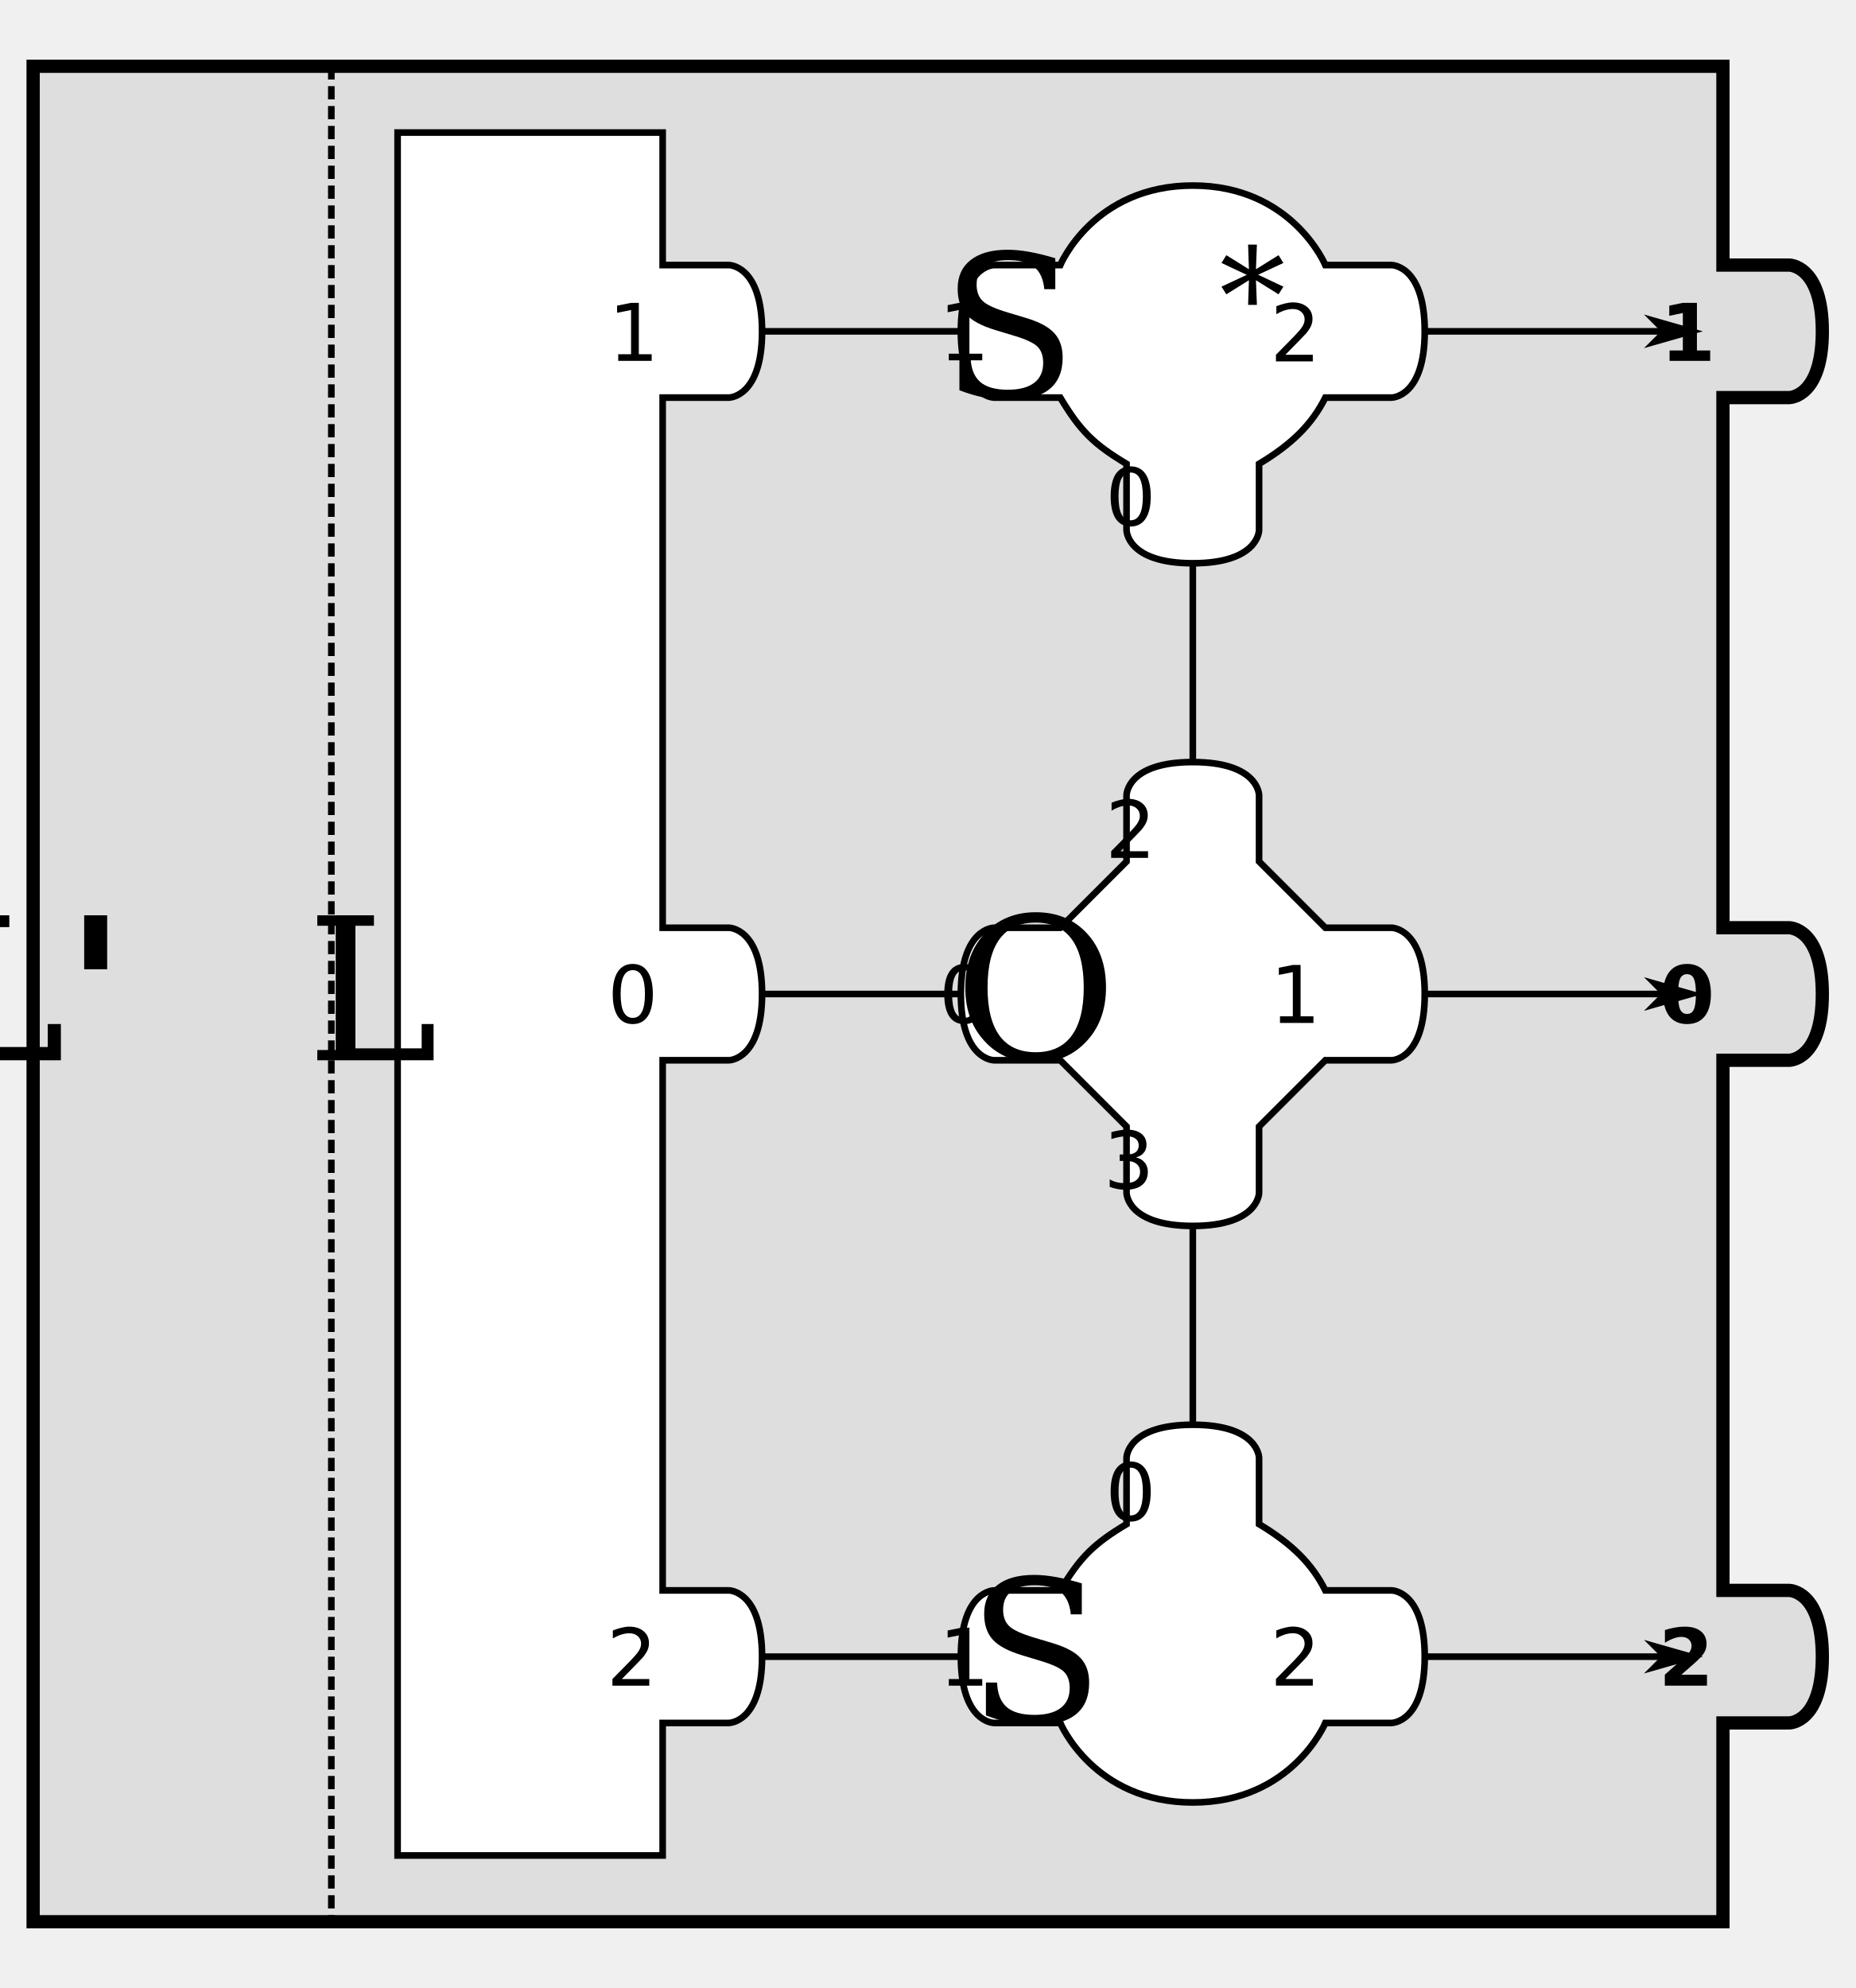
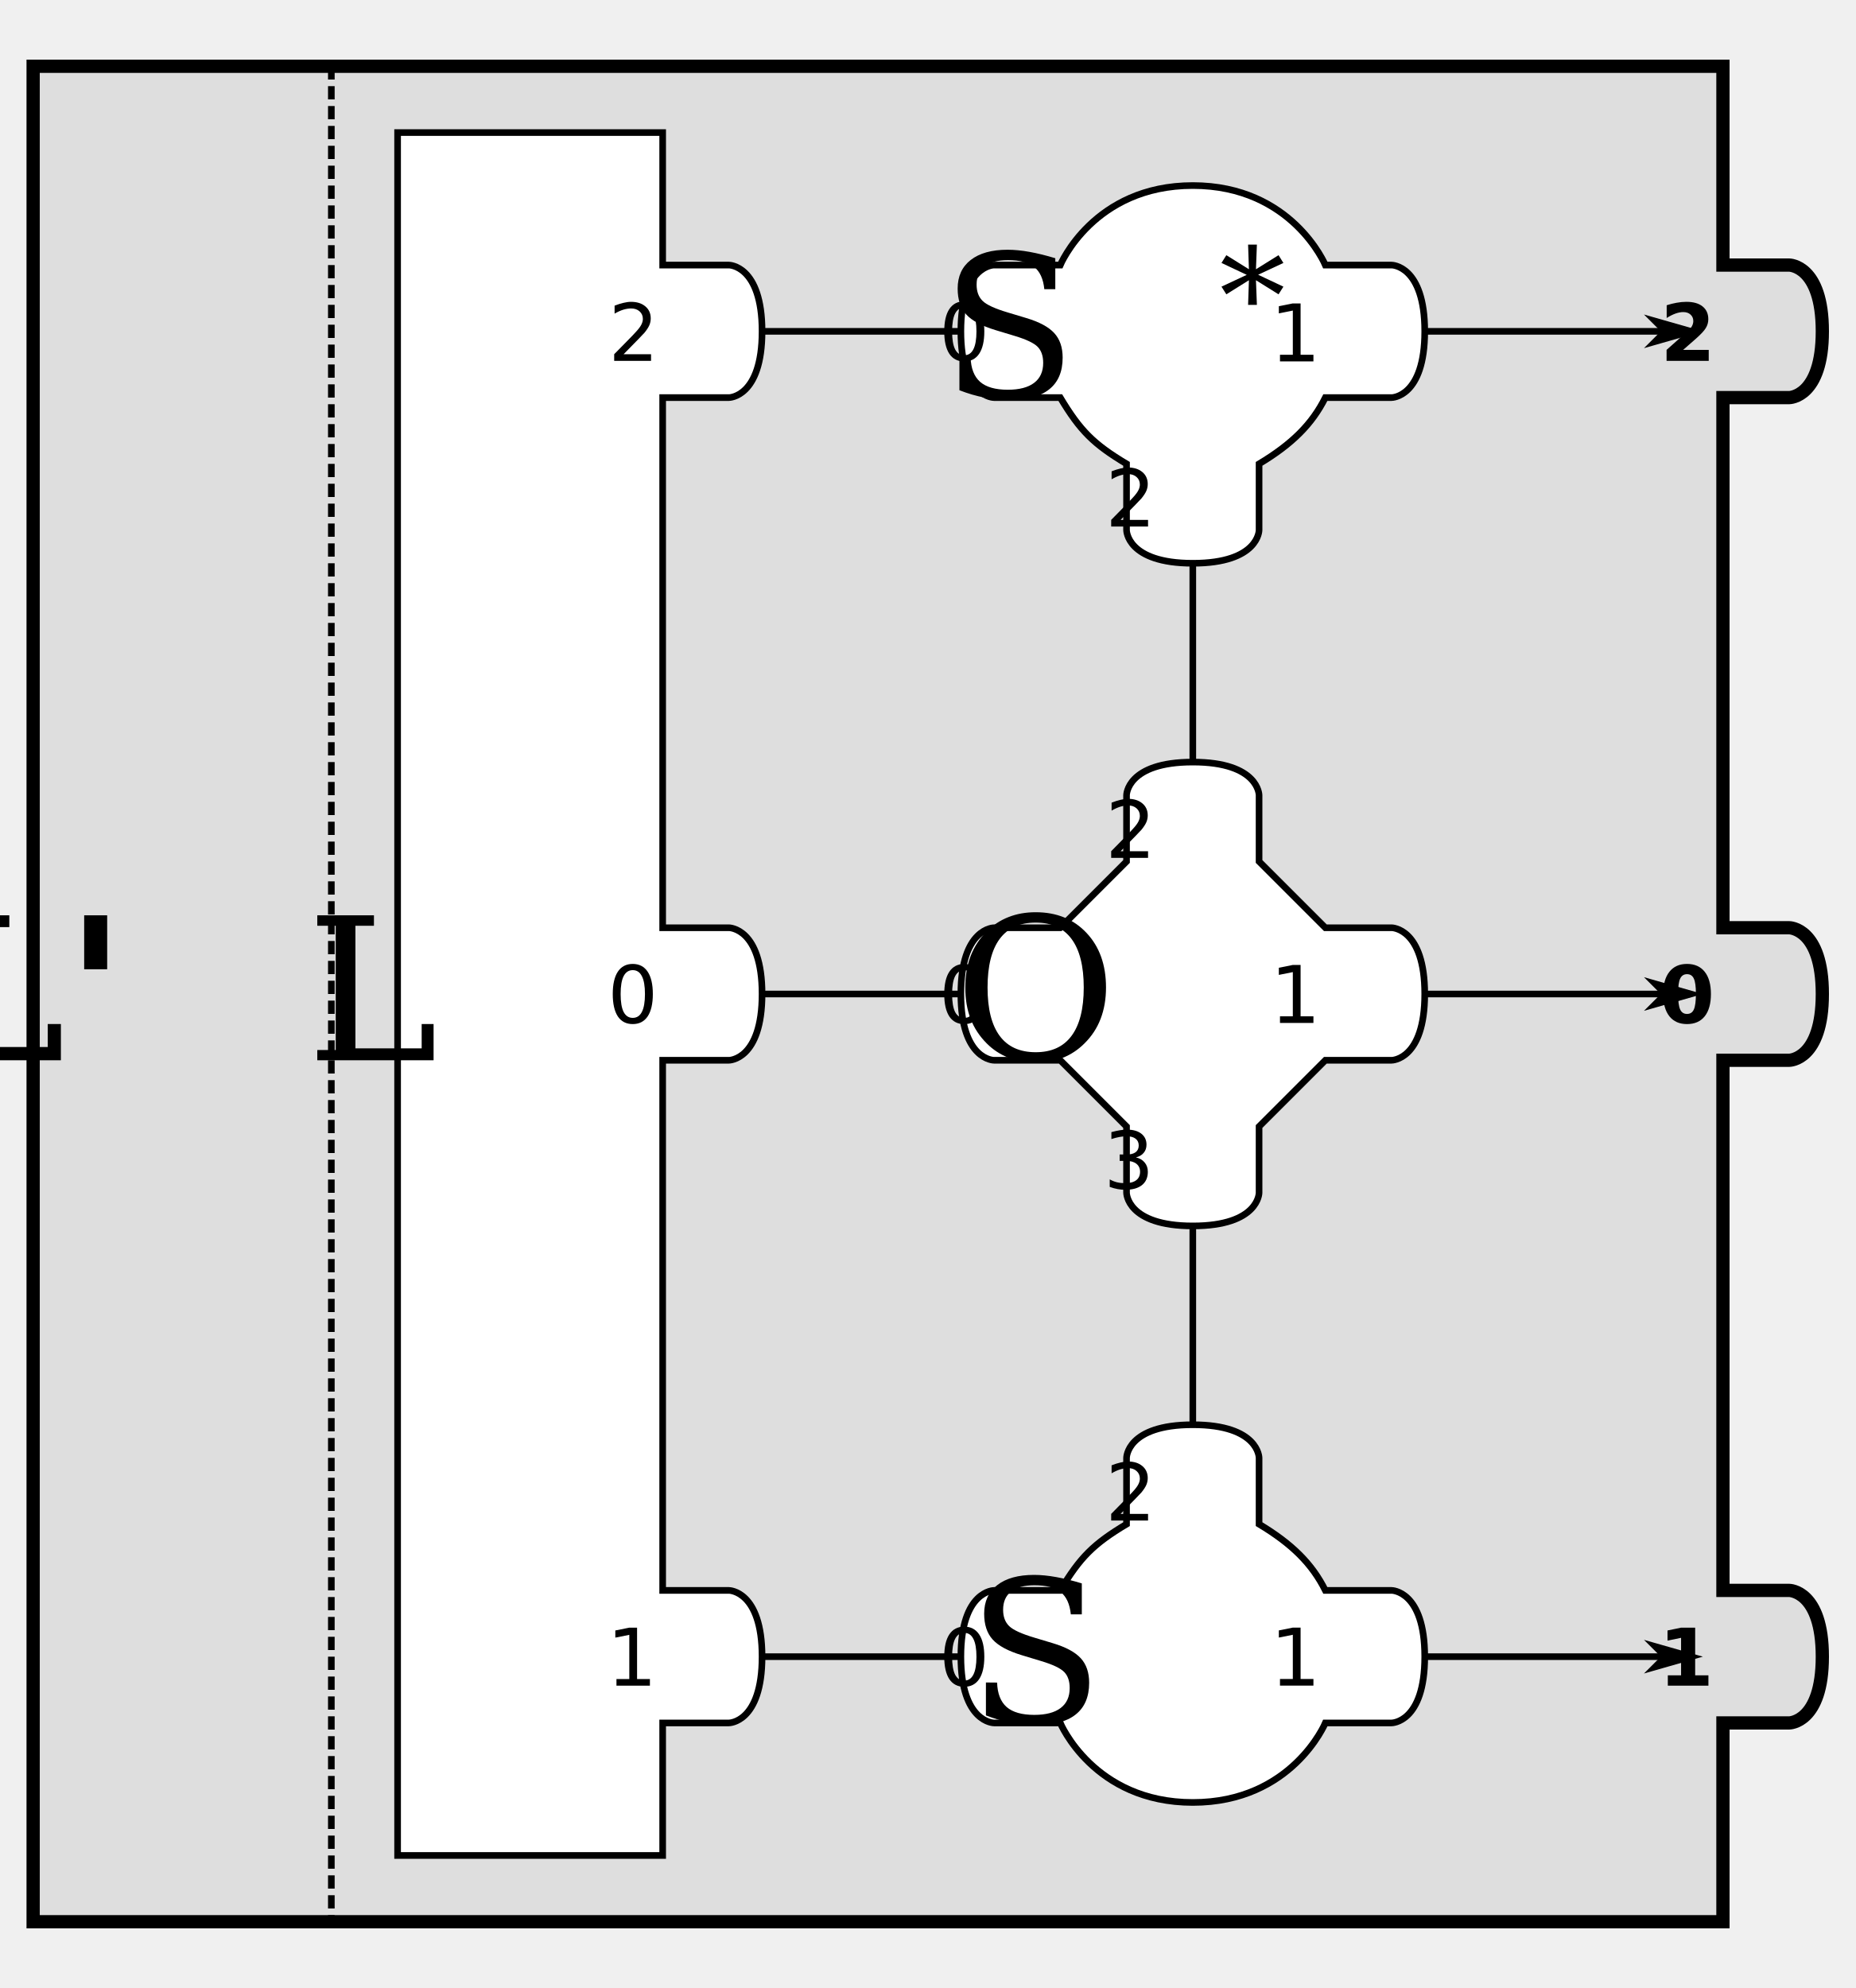
<svg xmlns="http://www.w3.org/2000/svg" width="280" height="300" id="svg2" version="1.0">
  <defs id="defs4">
    <marker orient="auto" refY="0.0" refX="0.0" id="Arrow1Mend" style="overflow:visible;">
      <path id="path3842" d="M 0.0,0.0 L 5.0,-5.0 L -12.5,0.0 L 5.0,5.0 L 0.0,0.0 z " style="fill-rule:evenodd;stroke:#000000;stroke-width:1.0pt;marker-start:none;" transform="scale(0.4) rotate(180) translate(10,0)" />
    </marker>
  </defs>
  <g id="layer1" transform="translate(0,-60)">
    <path id="path4274" d="m 5,70 255,0 0,30 10,0 c 0,0 5,0 5,10 0,10 -5,10 -5,10 l -10,0 0,80 10,0 c 0,0 5,0 5,10 0,10 -5,10 -5,10 l -10,0 0,80 10,0 c 0,0 5,0 5,10 0,10 -5,10 -5,10 l -10,0 0,30 -255,0 z" style="fill:#dedede;fill-opacity:1;stroke:#000000;stroke-width:2;stroke-linecap:butt;stroke-linejoin:miter;stroke-miterlimit:4;stroke-opacity:1;stroke-dasharray:none" />
    <path style="fill:none;stroke:#000000;stroke-width:1px;stroke-linecap:butt;stroke-linejoin:miter;stroke-opacity:1" d="m 115,210 30,0" id="path2389" />
    <path style="fill:none;stroke:#000000;stroke-width:1px;stroke-linecap:butt;stroke-linejoin:miter;stroke-opacity:1" d="m 115,110 30,0" id="path3180" />
    <path style="fill:none;stroke:#000000;stroke-width:1px;stroke-linecap:butt;stroke-linejoin:miter;stroke-opacity:1" d="m 180,145 0,30" id="path3182" />
    <path style="fill:none;stroke:#000000;stroke-width:1px;stroke-linecap:butt;stroke-linejoin:miter;stroke-opacity:1;marker-end:url(#Arrow1Mend)" d="m 215,110 40,0" id="path3184" />
    <path style="fill:none;stroke:#000000;stroke-width:1px;stroke-linecap:butt;stroke-linejoin:miter;stroke-opacity:1;marker-end:url(#Arrow1Mend)" d="m 215,210 40,0" id="path3186" />
    <path style="fill:none;stroke:#000000;stroke-width:1px;stroke-linecap:butt;stroke-linejoin:miter;stroke-opacity:1" d="m 180,245 0,30" id="path3188" />
    <path style="fill:none;stroke:#000000;stroke-width:1px;stroke-linecap:butt;stroke-linejoin:miter;stroke-opacity:1" d="m 115,310 30,0" id="path3190" />
    <path style="fill:#ffffff;stroke:#000000;stroke-width:1px;stroke-linecap:butt;stroke-linejoin:miter;stroke-opacity:1;fill-opacity:1" d="m 60,80 40,0 0,20 10,0 c 0,0 5,0 5,10 0,10 -5,10 -5,10 l -10,0 0,80 10,0 c 0,0 5,0 5,10 0,10 -5,10 -5,10 l -10,0 0,80 10,0 c 0,0 5,0 5,10 0,10 -5,10 -5,10 l -10,0 0,20 -40,0 z" id="path3922" />
    <path style="fill:none;stroke:#000000;stroke-width:1px;stroke-linecap:butt;stroke-linejoin:miter;stroke-opacity:1;marker-end:url(#Arrow1Mend)" d="m 215,310 40,0" id="path3192" />
    <path style="fill:#ffffff;stroke:#000000;stroke-width:1px;stroke-linecap:butt;stroke-linejoin:miter;stroke-opacity:1;fill-opacity:1" d="m 160,200 10,-10 0,-10 c 0,0 0,-5 10,-5 10,0 10,5 10,5 l 0,10 10,10 10,0 c 0,0 5,0 5,10 0,10 -5,10 -5,10 l -10,0 -10,10 0,10 c 0,0 0,5 -10,5 -10,0 -10,-5 -10,-5 l 0,-10 -10,-10 -10,0 c 0,0 -5,0 -5,-10 0,-10 5,-10 5,-10 z" id="path3968" />
    <text xml:space="preserve" style="font-size:30px;font-style:normal;font-variant:normal;font-weight:normal;font-stretch:normal;text-align:center;line-height:100%;writing-mode:lr-tb;text-anchor:middle;fill:#000000;fill-opacity:1;fill-rule:nonzero;stroke:none;stroke-width:1px;marker:none;visibility:visible;display:inline;overflow:visible;enable-background:accumulate;font-family:Bitstream Vera Serif;-inkscape-font-specification:Bitstream Vera Serif" x="180.117" y="219.924" id="text3198">
      <tspan id="tspan3200" x="180.117" y="219.924">O</tspan>
    </text>
    <text id="text3782" y="214.374" x="155.047" style="font-size:12px;font-style:normal;font-variant:normal;font-weight:normal;font-stretch:normal;text-align:center;line-height:125%;writing-mode:lr-tb;text-anchor:middle;fill:#000000;fill-opacity:1;stroke:none;font-family:Bitstream Vera Sans;-inkscape-font-specification:Bitstream Vera Sans" xml:space="preserve">
      <tspan y="214.374" x="155.047" id="tspan3784">0</tspan>
    </text>
    <text xml:space="preserve" style="font-size:12px;font-style:normal;font-variant:normal;font-weight:normal;font-stretch:normal;text-align:center;line-height:125%;writing-mode:lr-tb;text-anchor:middle;fill:#000000;fill-opacity:1;stroke:none;font-family:Bitstream Vera Sans;-inkscape-font-specification:Bitstream Vera Sans" x="205.026" y="214.368" id="text3786">
      <tspan x="205.026" y="214.368" id="tspan3790">1</tspan>
    </text>
    <path style="fill:#ffffff;stroke:#000000;stroke-width:1px;stroke-linecap:butt;stroke-linejoin:miter;stroke-opacity:1;fill-opacity:1" d="m 160,300 c 3,-5 5,-7 10,-10 l 0,-10 c 0,0 0,-5 10,-5 10,0 10,5 10,5 l 0,10 c 5,3 8,6 10,10 l 10,0 c 0,0 5,0 5,10 0,10 -5,10 -5,10 l -10,0 c 0,0 -5,12 -20,12 -15,0 -20,-12 -20,-12 l -10,0 c 0,0 -5,0 -5,-10 0,-10 5,-10 5,-10 z" id="path4049" />
    <text id="text3794" y="189.453" x="180.164" style="font-size:12px;font-style:normal;font-variant:normal;font-weight:normal;font-stretch:normal;text-align:center;line-height:125%;writing-mode:lr-tb;text-anchor:middle;fill:#000000;fill-opacity:1;stroke:none;font-family:Bitstream Vera Sans;-inkscape-font-specification:Bitstream Vera Sans" xml:space="preserve">
      <tspan y="189.453" x="180.164" id="tspan3796">2</tspan>
    </text>
    <text xml:space="preserve" style="font-size:12px;font-style:normal;font-variant:normal;font-weight:normal;font-stretch:normal;text-align:center;line-height:125%;writing-mode:lr-tb;text-anchor:middle;fill:#000000;fill-opacity:1;stroke:none;font-family:Bitstream Vera Sans;-inkscape-font-specification:Bitstream Vera Sans" x="179.897" y="239.374" id="text3798">
      <tspan id="tspan3800" x="179.897" y="239.374">3</tspan>
    </text>
    <text xml:space="preserve" style="font-size:14px;font-style:normal;font-variant:normal;font-weight:normal;font-stretch:normal;fill:#000000;fill-opacity:1;stroke:none;font-family:Bitstream Vera Serif;-inkscape-font-specification:Bitstream Vera Serif" x="179.807" y="155.949" id="text3291">
      <tspan id="tspan3293" x="179.807" y="155.949" />
    </text>
    <text xml:space="preserve" style="font-size:30px;font-style:normal;font-variant:normal;font-weight:normal;font-stretch:normal;text-align:center;line-height:100%;writing-mode:lr-tb;text-anchor:middle;fill:#000000;fill-opacity:1;fill-rule:nonzero;stroke:none;stroke-width:1px;marker:none;visibility:visible;display:inline;overflow:visible;enable-background:accumulate;font-family:Bitstream Vera Serif;-inkscape-font-specification:Bitstream Vera Serif" x="80.029" y="220" id="text2391">
      <tspan id="tspan2393" x="80.029" y="220">L</tspan>
    </text>
    <text xml:space="preserve" style="font-size:12px;font-style:normal;font-variant:normal;font-weight:normal;font-stretch:normal;text-align:center;line-height:125%;writing-mode:lr-tb;text-anchor:middle;fill:#000000;fill-opacity:1;stroke:none;font-family:Bitstream Vera Sans;-inkscape-font-specification:Bitstream Vera Sans" x="105.026" y="214.368" id="text3710">
      <tspan id="tspan3712" x="105.026" y="214.368">0</tspan>
    </text>
    <path id="path4100" d="m 160,120 c 3,5 5,7 10,10 l 0,10 c 0,0 0,5 10,5 10,0 10,-5 10,-5 l 0,-10 c 5,-3 8,-6 10,-10 l 10,0 c 0,0 5,0 5,-10 0,-10 -5,-10 -5,-10 l -10,0 c 0,0 -5,-12 -20,-12 -15,0 -20,12 -20,12 l -10,0 c 0,0 -5,0 -5,10 0,10 5,10 5,10 z" style="fill:#ffffff;stroke:#000000;stroke-width:1px;stroke-linecap:butt;stroke-linejoin:miter;stroke-opacity:1;fill-opacity:1" />
    <text id="text3714" y="314.374" x="104.897" style="font-size:12px;font-style:normal;font-variant:normal;font-weight:normal;font-stretch:normal;text-align:center;line-height:125%;writing-mode:lr-tb;text-anchor:middle;fill:#000000;fill-opacity:1;stroke:none;font-family:Bitstream Vera Sans;-inkscape-font-specification:Bitstream Vera Sans" xml:space="preserve">
-       <tspan y="314.374" x="104.897" id="tspan3716">2</tspan>
+       <tspan y="314.374" x="104.897" id="tspan3716">1</tspan>
    </text>
    <text xml:space="preserve" style="font-size:12px;font-style:normal;font-variant:normal;font-weight:normal;font-stretch:normal;text-align:center;line-height:125%;writing-mode:lr-tb;text-anchor:middle;fill:#000000;fill-opacity:1;stroke:none;font-family:Bitstream Vera Sans;-inkscape-font-specification:Bitstream Vera Sans" x="105.164" y="114.453" id="text3718">
-       <tspan id="tspan3720" x="105.164" y="114.453">1</tspan>
+       <tspan id="tspan3720" x="105.164" y="114.453">2</tspan>
    </text>
    <text xml:space="preserve" style="font-size:30px;font-style:normal;font-variant:normal;font-weight:normal;font-stretch:normal;text-align:center;line-height:100%;writing-mode:lr-tb;text-anchor:middle;fill:#000000;fill-opacity:1;fill-rule:nonzero;stroke:none;stroke-width:1px;marker:none;visibility:visible;display:inline;overflow:visible;enable-background:accumulate;font-family:Bitstream Vera Serif;-inkscape-font-specification:Bitstream Vera Serif" x="180.117" y="319.924" id="text4029">
      <tspan id="tspan4031" x="180.117" y="319.924">S</tspan>
    </text>
    <text id="text4033" y="314.374" x="155.047" style="font-size:12px;font-style:normal;font-variant:normal;font-weight:normal;font-stretch:normal;text-align:center;line-height:125%;writing-mode:lr-tb;text-anchor:middle;fill:#000000;fill-opacity:1;stroke:none;font-family:Bitstream Vera Sans;-inkscape-font-specification:Bitstream Vera Sans" xml:space="preserve">
-       <tspan y="314.374" x="155.047" id="tspan4035">1</tspan>
+       <tspan y="314.374" x="155.047" id="tspan4035">0</tspan>
    </text>
    <text xml:space="preserve" style="font-size:12px;font-style:normal;font-variant:normal;font-weight:normal;font-stretch:normal;text-align:center;line-height:125%;writing-mode:lr-tb;text-anchor:middle;fill:#000000;fill-opacity:1;stroke:none;font-family:Bitstream Vera Sans;-inkscape-font-specification:Bitstream Vera Sans" x="205.026" y="314.368" id="text4037">
-       <tspan x="205.026" y="314.368" id="tspan4039">2</tspan>
+       <tspan x="205.026" y="314.368" id="tspan4039">1</tspan>
    </text>
    <text id="text4041" y="289.453" x="180.164" style="font-size:12px;font-style:normal;font-variant:normal;font-weight:normal;font-stretch:normal;text-align:center;line-height:125%;writing-mode:lr-tb;text-anchor:middle;fill:#000000;fill-opacity:1;stroke:none;font-family:Bitstream Vera Sans;-inkscape-font-specification:Bitstream Vera Sans" xml:space="preserve">
-       <tspan y="289.453" x="180.164" id="tspan4043">0</tspan>
+       <tspan y="289.453" x="180.164" id="tspan4043">2</tspan>
    </text>
    <text id="text4084" y="119.954" x="176.117" style="font-size:30px;font-style:normal;font-variant:normal;font-weight:normal;font-stretch:normal;text-align:center;line-height:100%;writing-mode:lr-tb;text-anchor:middle;fill:#000000;fill-opacity:1;fill-rule:nonzero;stroke:none;stroke-width:1px;marker:none;visibility:visible;display:inline;overflow:visible;enable-background:accumulate;font-family:Bitstream Vera Serif;-inkscape-font-specification:Bitstream Vera Serif" xml:space="preserve">
      <tspan y="119.954" x="176.117" id="tspan4086">S</tspan>
    </text>
    <text xml:space="preserve" style="font-size:12px;font-style:normal;font-variant:normal;font-weight:normal;font-stretch:normal;text-align:center;line-height:125%;writing-mode:lr-tb;text-anchor:middle;fill:#000000;fill-opacity:1;stroke:none;font-family:Bitstream Vera Sans;-inkscape-font-specification:Bitstream Vera Sans" x="155.047" y="114.374" id="text4088">
-       <tspan id="tspan4090" x="155.047" y="114.374">1</tspan>
+       <tspan id="tspan4090" x="155.047" y="114.374">0</tspan>
    </text>
    <text id="text4092" y="114.538" x="205.026" style="font-size:12px;font-style:normal;font-variant:normal;font-weight:normal;font-stretch:normal;text-align:center;line-height:125%;writing-mode:lr-tb;text-anchor:middle;fill:#000000;fill-opacity:1;stroke:none;font-family:Bitstream Vera Sans;-inkscape-font-specification:Bitstream Vera Sans" xml:space="preserve">
-       <tspan id="tspan4094" y="114.538" x="205.026">2</tspan>
+       <tspan id="tspan4094" y="114.538" x="205.026">1</tspan>
    </text>
-     <text xml:space="preserve" style="font-size:12px;font-style:normal;font-variant:normal;font-weight:normal;font-stretch:normal;text-align:center;line-height:125%;writing-mode:lr-tb;text-anchor:middle;fill:#000000;fill-opacity:1;stroke:none;font-family:Bitstream Vera Sans;-inkscape-font-specification:Bitstream Vera Sans" x="180.164" y="-130.547" id="text4096" transform="scale(1,-1)">
-       <tspan id="tspan4098" x="180.164" y="-130.547">0</tspan>
+     <text xml:space="preserve" style="font-size:12px;font-style:normal;font-variant:normal;font-weight:normal;font-stretch:normal;text-align:center;line-height:125%;writing-mode:lr-tb;text-anchor:middle;fill:#000000;fill-opacity:1;stroke:none;font-family:Bitstream Vera Sans;-inkscape-font-specification:Bitstream Vera Sans" x="180.164" y="139.453" id="text4096">
+       <tspan id="tspan4098" x="180.164" y="139.453">2</tspan>
    </text>
    <text xml:space="preserve" style="font-size:20px;font-style:normal;font-variant:normal;font-weight:normal;font-stretch:normal;text-align:start;line-height:125%;letter-spacing:0px;word-spacing:0px;writing-mode:lr-tb;text-anchor:start;fill:#000000;fill-opacity:1;stroke:none;font-family:Bitstream Vera Serif;-inkscape-font-specification:Bitstream Vera Serif" x="184" y="111.758" id="text4140">
      <tspan id="tspan4142" x="184" y="111.758">*</tspan>
    </text>
    <text id="text4276" y="220" x="30" style="font-size:30px;font-style:normal;font-variant:normal;font-weight:bold;font-stretch:normal;text-align:center;line-height:100%;writing-mode:lr-tb;text-anchor:middle;fill:#000000;fill-opacity:1;fill-rule:nonzero;stroke:none;stroke-width:1px;marker:none;visibility:visible;display:inline;overflow:visible;enable-background:accumulate;font-family:Bitstream Vera Serif;-inkscape-font-specification:Bitstream Vera Serif Bold" xml:space="preserve">
      <tspan y="220" x="30" id="tspan4278">L'</tspan>
    </text>
    <path style="fill:none;stroke:#000000;stroke-width:1;stroke-linecap:butt;stroke-linejoin:miter;stroke-miterlimit:4;stroke-opacity:1;stroke-dasharray:2,1;stroke-dashoffset:0" d="m 50,70 0,280" id="path4280" />
    <text id="text4284" y="214.368" x="265.026" style="font-size:12px;font-style:normal;font-variant:normal;font-weight:bold;font-stretch:normal;text-align:center;line-height:125%;writing-mode:lr;text-anchor:middle;fill:#000000;fill-opacity:1;stroke:none;font-family:Bitstream Vera Sans;-inkscape-font-specification:Bitstream Vera Sans Bold" xml:space="preserve">
      <tspan y="214.368" x="265.026" id="tspan4286">0</tspan>
    </text>
-     <text xml:space="preserve" style="font-size:12px;font-style:normal;font-variant:normal;font-weight:bold;font-stretch:normal;text-align:center;line-height:125%;writing-mode:lr;text-anchor:middle;fill:#000000;fill-opacity:1;stroke:none;font-family:Bitstream Vera Sans;-inkscape-font-specification:Bitstream Vera Sans Bold" x="264.897" y="314.374" id="text4288">
-       <tspan id="tspan4290" x="264.897" y="314.374">2</tspan>
+     <text xml:space="preserve" style="font-size:12px;font-style:normal;font-variant:normal;font-weight:bold;font-stretch:normal;text-align:center;line-height:125%;writing-mode:lr-tb;text-anchor:middle;fill:#000000;fill-opacity:1;stroke:none;font-family:Bitstream Vera Sans;-inkscape-font-specification:Bitstream Vera Sans Bold" x="264.897" y="314.374" id="text4288">
+       <tspan id="tspan4290" x="264.897" y="314.374">1</tspan>
    </text>
-     <text id="text4292" y="114.453" x="265.164" style="font-size:12px;font-style:normal;font-variant:normal;font-weight:bold;font-stretch:normal;text-align:center;line-height:125%;writing-mode:lr;text-anchor:middle;fill:#000000;fill-opacity:1;stroke:none;font-family:Bitstream Vera Sans;-inkscape-font-specification:Bitstream Vera Sans Bold" xml:space="preserve">
-       <tspan y="114.453" x="265.164" id="tspan4294">1</tspan>
+     <text id="text4292" y="114.453" x="265.164" style="font-size:12px;font-style:normal;font-variant:normal;font-weight:bold;font-stretch:normal;text-align:center;line-height:125%;writing-mode:lr-tb;text-anchor:middle;fill:#000000;fill-opacity:1;stroke:none;font-family:Bitstream Vera Sans;-inkscape-font-specification:Bitstream Vera Sans Bold" xml:space="preserve">
+       <tspan y="114.453" x="265.164" id="tspan4294">2</tspan>
    </text>
  </g>
</svg>
